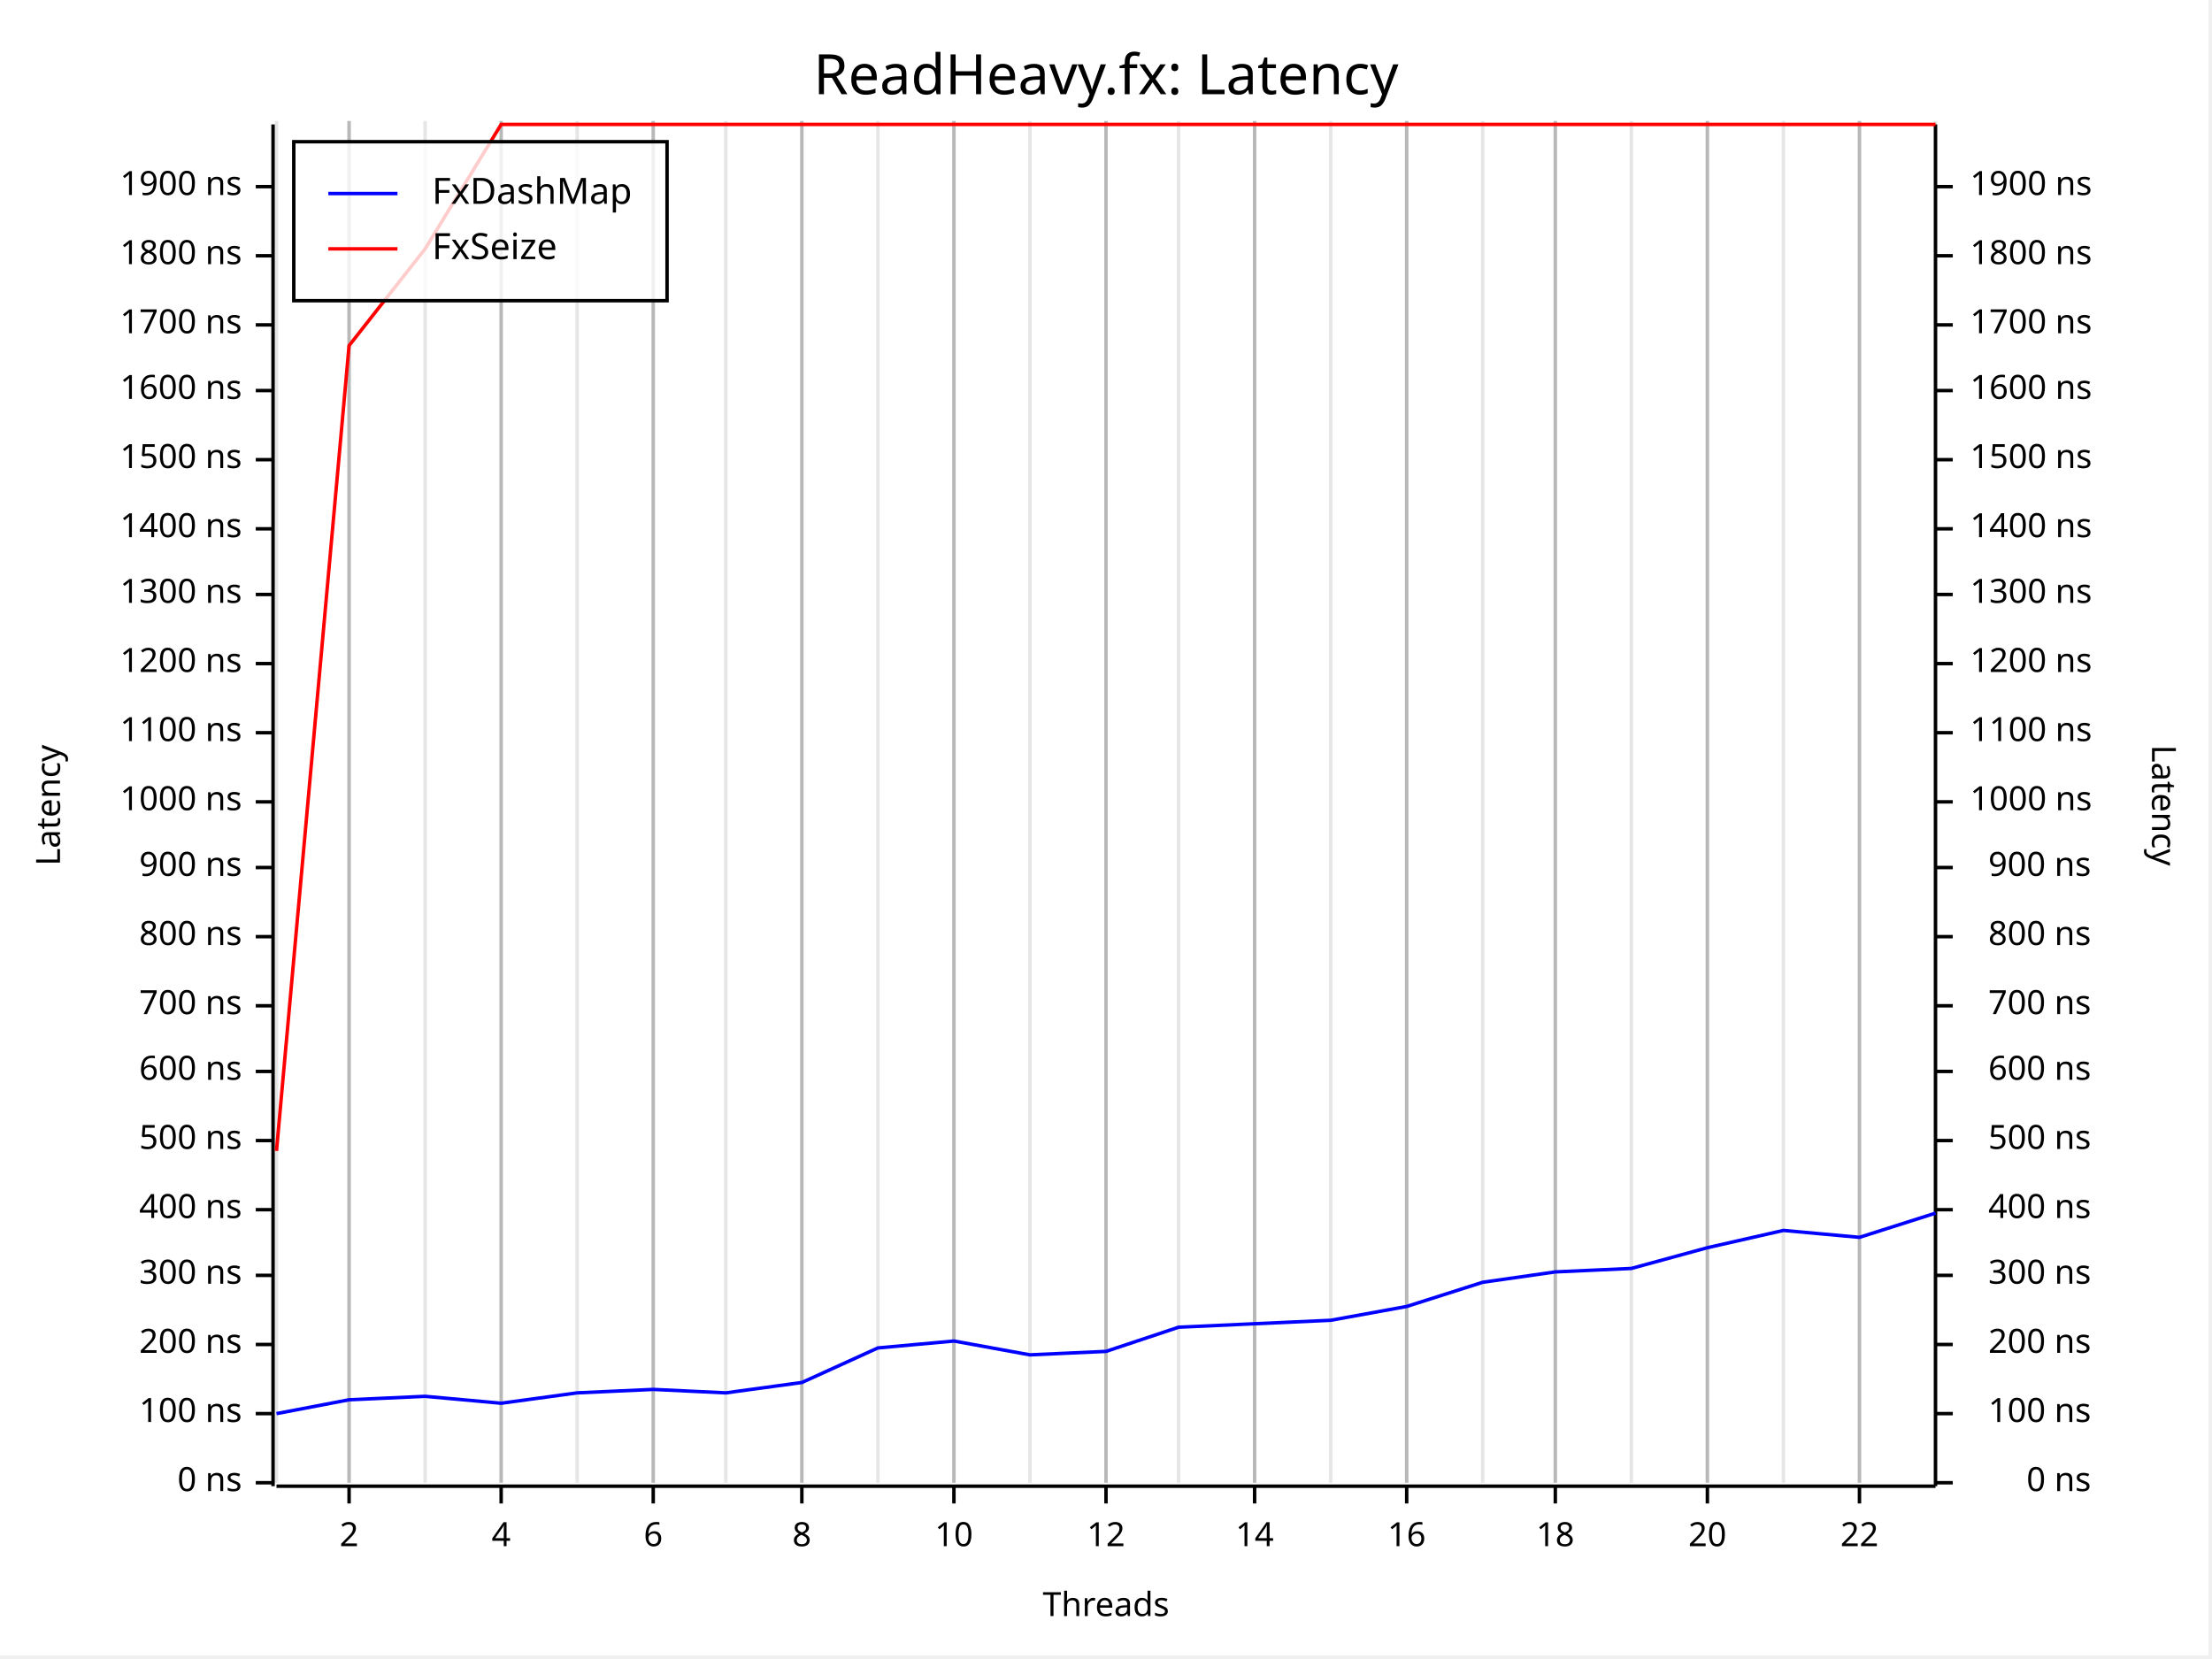
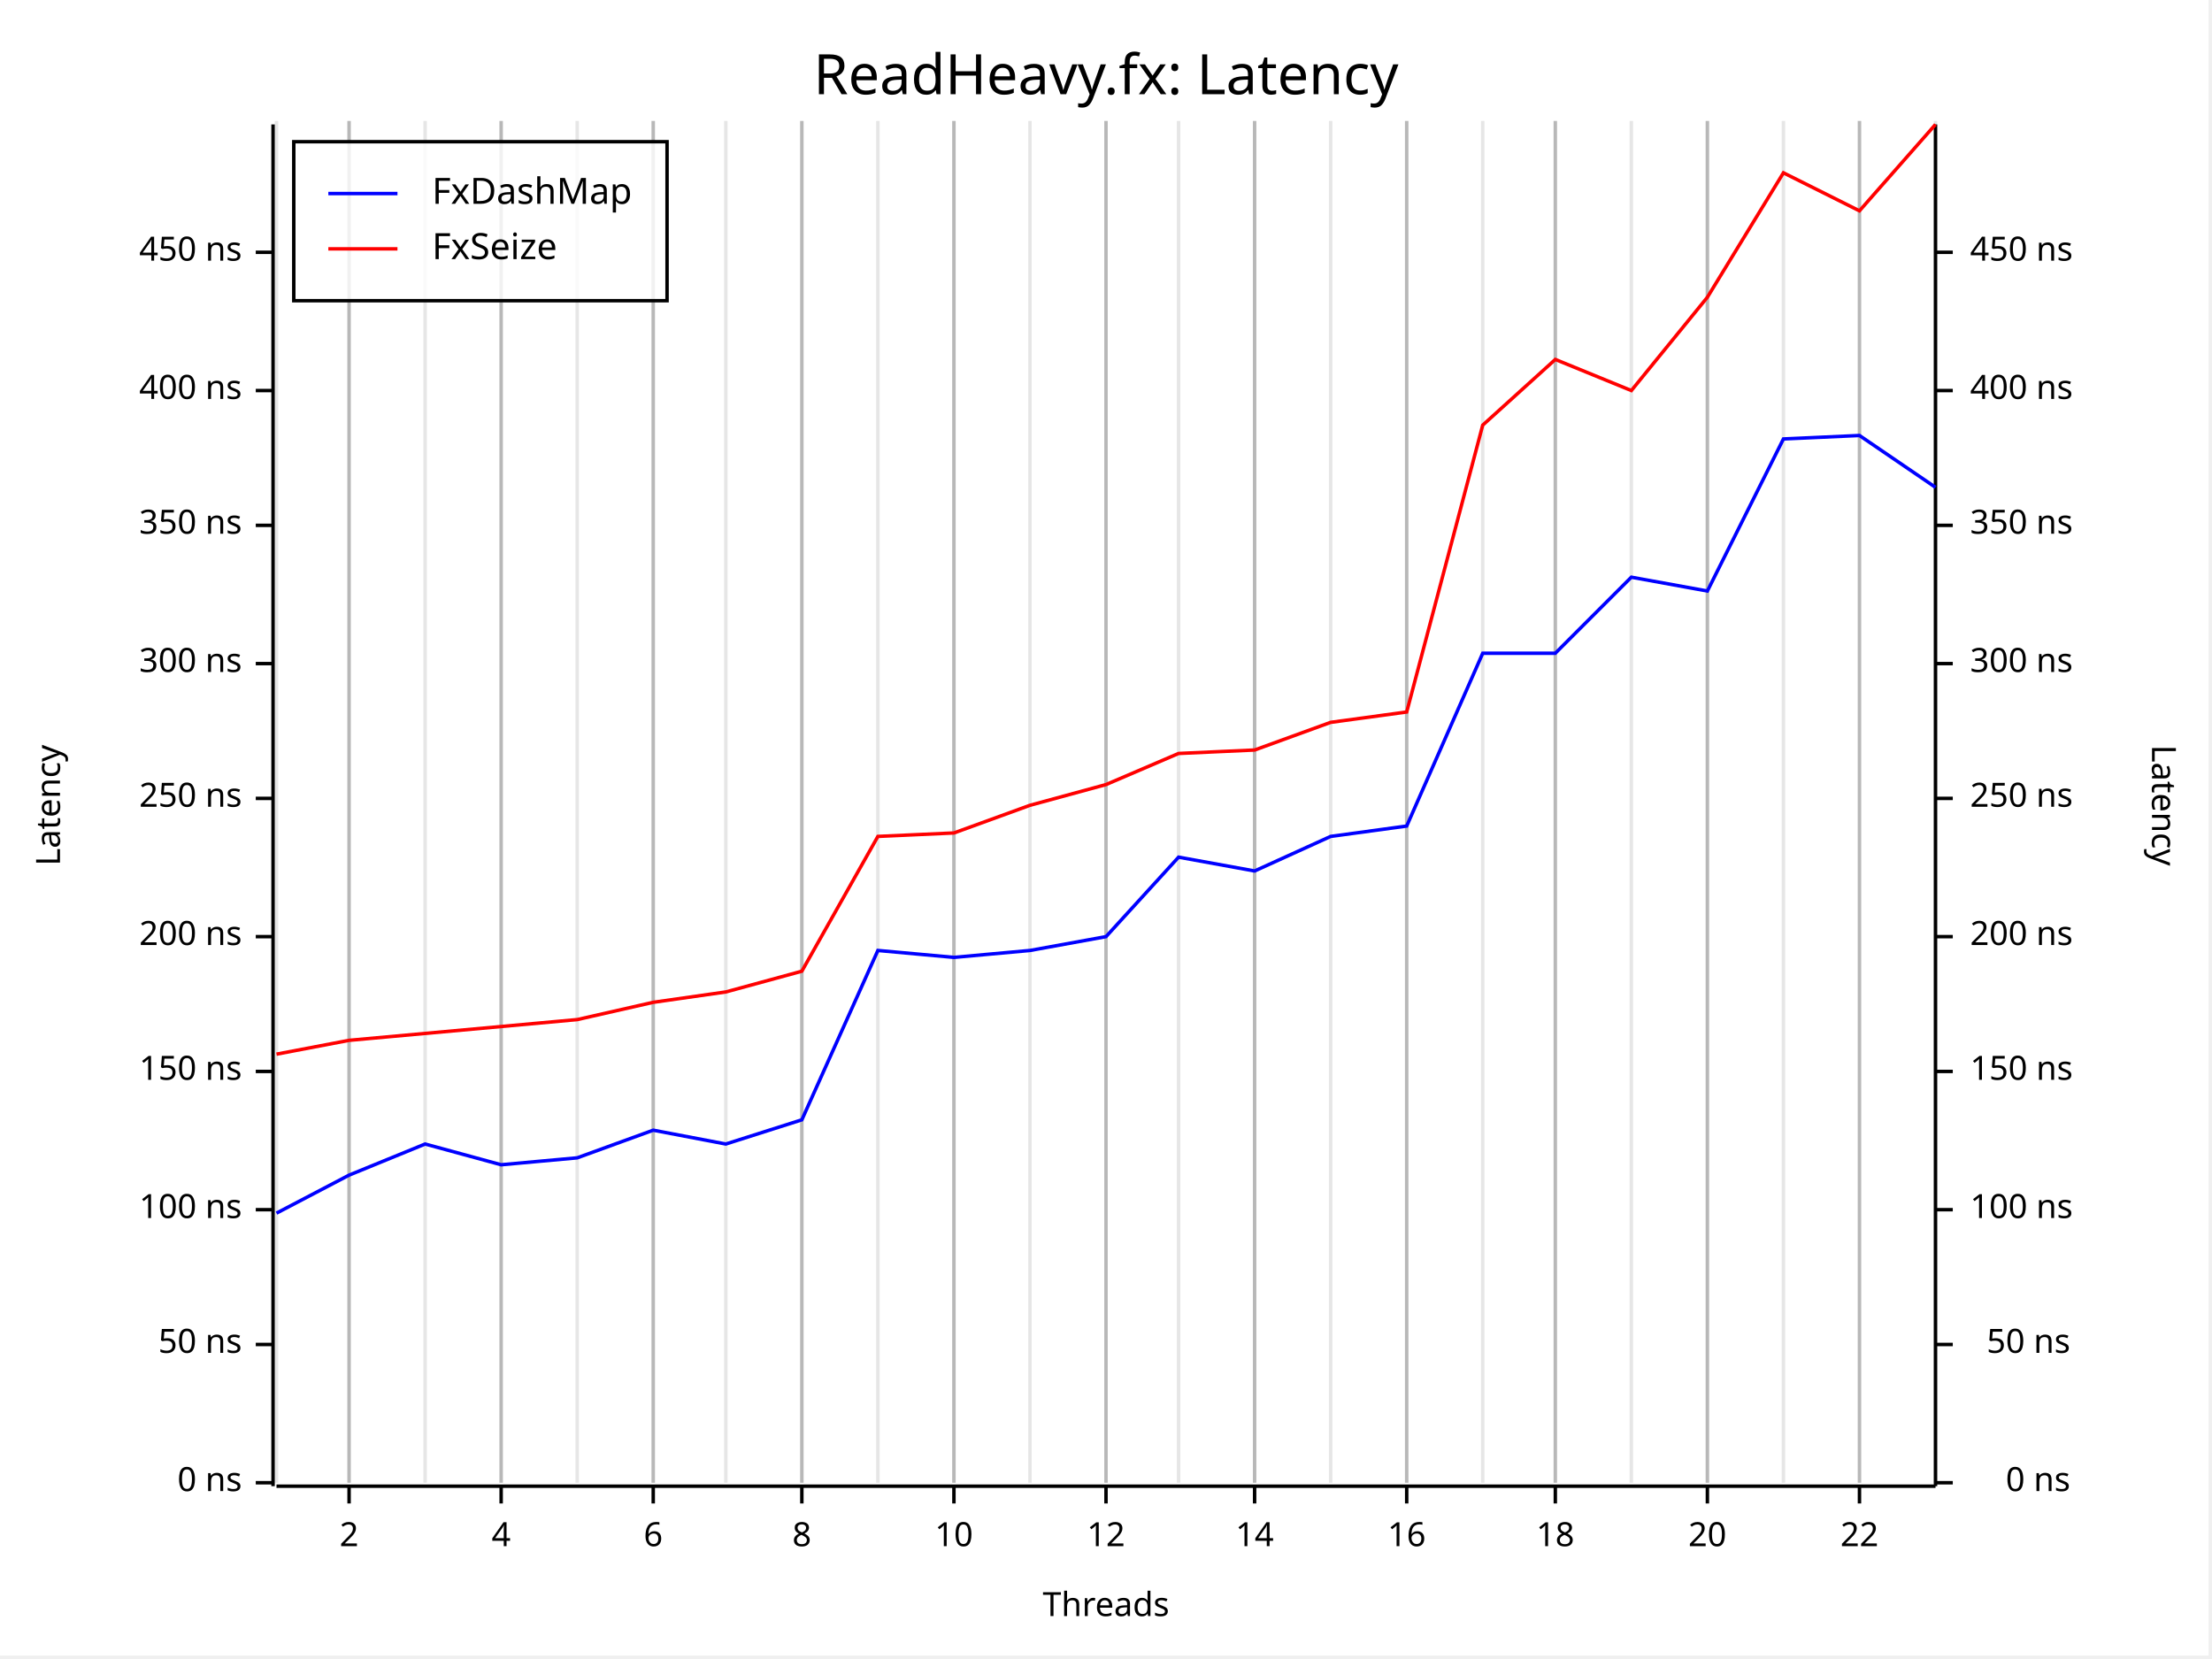
<svg xmlns="http://www.w3.org/2000/svg" width="640" height="480" viewBox="0 0 640 480">
  <rect x="0" y="0" width="639" height="479" opacity="1" fill="#FFFFFF" stroke="none" />
  <text x="320" y="15" dy="0.76em" text-anchor="middle" font-family="Fira Code" font-size="16.129" opacity="1" fill="#000000">
ReadHeavy.fx: Latency
</text>
  <line opacity="0.1" stroke="#000000" stroke-width="1" x1="80" y1="429" x2="80" y2="35" />
  <line opacity="0.1" stroke="#000000" stroke-width="1" x1="101" y1="429" x2="101" y2="35" />
  <line opacity="0.1" stroke="#000000" stroke-width="1" x1="123" y1="429" x2="123" y2="35" />
  <line opacity="0.1" stroke="#000000" stroke-width="1" x1="145" y1="429" x2="145" y2="35" />
  <line opacity="0.1" stroke="#000000" stroke-width="1" x1="167" y1="429" x2="167" y2="35" />
  <line opacity="0.1" stroke="#000000" stroke-width="1" x1="189" y1="429" x2="189" y2="35" />
  <line opacity="0.1" stroke="#000000" stroke-width="1" x1="210" y1="429" x2="210" y2="35" />
  <line opacity="0.1" stroke="#000000" stroke-width="1" x1="232" y1="429" x2="232" y2="35" />
  <line opacity="0.1" stroke="#000000" stroke-width="1" x1="254" y1="429" x2="254" y2="35" />
  <line opacity="0.1" stroke="#000000" stroke-width="1" x1="276" y1="429" x2="276" y2="35" />
  <line opacity="0.1" stroke="#000000" stroke-width="1" x1="298" y1="429" x2="298" y2="35" />
  <line opacity="0.1" stroke="#000000" stroke-width="1" x1="320" y1="429" x2="320" y2="35" />
  <line opacity="0.1" stroke="#000000" stroke-width="1" x1="341" y1="429" x2="341" y2="35" />
  <line opacity="0.1" stroke="#000000" stroke-width="1" x1="363" y1="429" x2="363" y2="35" />
  <line opacity="0.1" stroke="#000000" stroke-width="1" x1="385" y1="429" x2="385" y2="35" />
  <line opacity="0.1" stroke="#000000" stroke-width="1" x1="407" y1="429" x2="407" y2="35" />
  <line opacity="0.1" stroke="#000000" stroke-width="1" x1="429" y1="429" x2="429" y2="35" />
  <line opacity="0.1" stroke="#000000" stroke-width="1" x1="450" y1="429" x2="450" y2="35" />
  <line opacity="0.1" stroke="#000000" stroke-width="1" x1="472" y1="429" x2="472" y2="35" />
  <line opacity="0.1" stroke="#000000" stroke-width="1" x1="494" y1="429" x2="494" y2="35" />
  <line opacity="0.1" stroke="#000000" stroke-width="1" x1="516" y1="429" x2="516" y2="35" />
  <line opacity="0.1" stroke="#000000" stroke-width="1" x1="538" y1="429" x2="538" y2="35" />
  <line opacity="0.1" stroke="#000000" stroke-width="1" x1="560" y1="429" x2="560" y2="35" />
  <text x="10" y="233" dy="0.76em" text-anchor="middle" font-family="sans-serif" font-size="9.677" opacity="1" fill="#000000" transform="rotate(270, 10, 233)">
Latency
</text>
  <text x="320" y="470" dy="-0.5ex" text-anchor="middle" font-family="sans-serif" font-size="9.677" opacity="1" fill="#000000">
Threads
</text>
  <text x="630" y="233" dy="0.76em" text-anchor="middle" font-family="sans-serif" font-size="9.677" opacity="1" fill="#000000" transform="rotate(90, 630, 233)">
Latency
</text>
  <line opacity="0.2" stroke="#000000" stroke-width="1" x1="101" y1="429" x2="101" y2="35" />
  <line opacity="0.2" stroke="#000000" stroke-width="1" x1="145" y1="429" x2="145" y2="35" />
  <line opacity="0.2" stroke="#000000" stroke-width="1" x1="189" y1="429" x2="189" y2="35" />
  <line opacity="0.2" stroke="#000000" stroke-width="1" x1="232" y1="429" x2="232" y2="35" />
  <line opacity="0.2" stroke="#000000" stroke-width="1" x1="276" y1="429" x2="276" y2="35" />
  <line opacity="0.2" stroke="#000000" stroke-width="1" x1="320" y1="429" x2="320" y2="35" />
  <line opacity="0.2" stroke="#000000" stroke-width="1" x1="363" y1="429" x2="363" y2="35" />
  <line opacity="0.2" stroke="#000000" stroke-width="1" x1="407" y1="429" x2="407" y2="35" />
  <line opacity="0.2" stroke="#000000" stroke-width="1" x1="450" y1="429" x2="450" y2="35" />
  <line opacity="0.2" stroke="#000000" stroke-width="1" x1="494" y1="429" x2="494" y2="35" />
  <line opacity="0.2" stroke="#000000" stroke-width="1" x1="538" y1="429" x2="538" y2="35" />
  <polyline fill="none" opacity="1" stroke="#000000" stroke-width="1" points="79,36 79,430 " />
  <text x="70" y="429" dy="0.5ex" text-anchor="end" font-family="sans-serif" font-size="9.677" opacity="1" fill="#000000">
0 ns
</text>
  <polyline fill="none" opacity="1" stroke="#000000" stroke-width="1" points="74,429 79,429 " />
-   <text x="70" y="409" dy="0.5ex" text-anchor="end" font-family="sans-serif" font-size="9.677" opacity="1" fill="#000000">
+   <text x="70" y="389" dy="0.5ex" text-anchor="end" font-family="sans-serif" font-size="9.677" opacity="1" fill="#000000">
+ 50 ns
+ </text>
+   <polyline fill="none" opacity="1" stroke="#000000" stroke-width="1" points="74,389 79,389 " />
+   <text x="70" y="350" dy="0.5ex" text-anchor="end" font-family="sans-serif" font-size="9.677" opacity="1" fill="#000000">
100 ns
</text>
-   <polyline fill="none" opacity="1" stroke="#000000" stroke-width="1" points="74,409 79,409 " />
-   <text x="70" y="389" dy="0.5ex" text-anchor="end" font-family="sans-serif" font-size="9.677" opacity="1" fill="#000000">
+   <polyline fill="none" opacity="1" stroke="#000000" stroke-width="1" points="74,350 79,350 " />
+   <text x="70" y="310" dy="0.5ex" text-anchor="end" font-family="sans-serif" font-size="9.677" opacity="1" fill="#000000">
+ 150 ns
+ </text>
+   <polyline fill="none" opacity="1" stroke="#000000" stroke-width="1" points="74,310 79,310 " />
+   <text x="70" y="271" dy="0.5ex" text-anchor="end" font-family="sans-serif" font-size="9.677" opacity="1" fill="#000000">
200 ns
</text>
-   <polyline fill="none" opacity="1" stroke="#000000" stroke-width="1" points="74,389 79,389 " />
-   <text x="70" y="369" dy="0.5ex" text-anchor="end" font-family="sans-serif" font-size="9.677" opacity="1" fill="#000000">
+   <polyline fill="none" opacity="1" stroke="#000000" stroke-width="1" points="74,271 79,271 " />
+   <text x="70" y="231" dy="0.5ex" text-anchor="end" font-family="sans-serif" font-size="9.677" opacity="1" fill="#000000">
+ 250 ns
+ </text>
+   <polyline fill="none" opacity="1" stroke="#000000" stroke-width="1" points="74,231 79,231 " />
+   <text x="70" y="192" dy="0.5ex" text-anchor="end" font-family="sans-serif" font-size="9.677" opacity="1" fill="#000000">
300 ns
</text>
-   <polyline fill="none" opacity="1" stroke="#000000" stroke-width="1" points="74,369 79,369 " />
-   <text x="70" y="350" dy="0.5ex" text-anchor="end" font-family="sans-serif" font-size="9.677" opacity="1" fill="#000000">
+   <polyline fill="none" opacity="1" stroke="#000000" stroke-width="1" points="74,192 79,192 " />
+   <text x="70" y="152" dy="0.5ex" text-anchor="end" font-family="sans-serif" font-size="9.677" opacity="1" fill="#000000">
+ 350 ns
+ </text>
+   <polyline fill="none" opacity="1" stroke="#000000" stroke-width="1" points="74,152 79,152 " />
+   <text x="70" y="113" dy="0.5ex" text-anchor="end" font-family="sans-serif" font-size="9.677" opacity="1" fill="#000000">
400 ns
</text>
-   <polyline fill="none" opacity="1" stroke="#000000" stroke-width="1" points="74,350 79,350 " />
-   <text x="70" y="330" dy="0.5ex" text-anchor="end" font-family="sans-serif" font-size="9.677" opacity="1" fill="#000000">
- 500 ns
+   <polyline fill="none" opacity="1" stroke="#000000" stroke-width="1" points="74,113 79,113 " />
+   <text x="70" y="73" dy="0.5ex" text-anchor="end" font-family="sans-serif" font-size="9.677" opacity="1" fill="#000000">
+ 450 ns
</text>
-   <polyline fill="none" opacity="1" stroke="#000000" stroke-width="1" points="74,330 79,330 " />
-   <text x="70" y="310" dy="0.5ex" text-anchor="end" font-family="sans-serif" font-size="9.677" opacity="1" fill="#000000">
- 600 ns
- </text>
-   <polyline fill="none" opacity="1" stroke="#000000" stroke-width="1" points="74,310 79,310 " />
-   <text x="70" y="291" dy="0.5ex" text-anchor="end" font-family="sans-serif" font-size="9.677" opacity="1" fill="#000000">
- 700 ns
- </text>
-   <polyline fill="none" opacity="1" stroke="#000000" stroke-width="1" points="74,291 79,291 " />
-   <text x="70" y="271" dy="0.5ex" text-anchor="end" font-family="sans-serif" font-size="9.677" opacity="1" fill="#000000">
- 800 ns
- </text>
-   <polyline fill="none" opacity="1" stroke="#000000" stroke-width="1" points="74,271 79,271 " />
-   <text x="70" y="251" dy="0.5ex" text-anchor="end" font-family="sans-serif" font-size="9.677" opacity="1" fill="#000000">
- 900 ns
- </text>
-   <polyline fill="none" opacity="1" stroke="#000000" stroke-width="1" points="74,251 79,251 " />
-   <text x="70" y="232" dy="0.5ex" text-anchor="end" font-family="sans-serif" font-size="9.677" opacity="1" fill="#000000">
- 1000 ns
- </text>
-   <polyline fill="none" opacity="1" stroke="#000000" stroke-width="1" points="74,232 79,232 " />
-   <text x="70" y="212" dy="0.5ex" text-anchor="end" font-family="sans-serif" font-size="9.677" opacity="1" fill="#000000">
- 1100 ns
- </text>
-   <polyline fill="none" opacity="1" stroke="#000000" stroke-width="1" points="74,212 79,212 " />
-   <text x="70" y="192" dy="0.5ex" text-anchor="end" font-family="sans-serif" font-size="9.677" opacity="1" fill="#000000">
- 1200 ns
- </text>
-   <polyline fill="none" opacity="1" stroke="#000000" stroke-width="1" points="74,192 79,192 " />
-   <text x="70" y="172" dy="0.5ex" text-anchor="end" font-family="sans-serif" font-size="9.677" opacity="1" fill="#000000">
- 1300 ns
- </text>
-   <polyline fill="none" opacity="1" stroke="#000000" stroke-width="1" points="74,172 79,172 " />
-   <text x="70" y="153" dy="0.5ex" text-anchor="end" font-family="sans-serif" font-size="9.677" opacity="1" fill="#000000">
- 1400 ns
- </text>
-   <polyline fill="none" opacity="1" stroke="#000000" stroke-width="1" points="74,153 79,153 " />
-   <text x="70" y="133" dy="0.5ex" text-anchor="end" font-family="sans-serif" font-size="9.677" opacity="1" fill="#000000">
- 1500 ns
- </text>
-   <polyline fill="none" opacity="1" stroke="#000000" stroke-width="1" points="74,133 79,133 " />
-   <text x="70" y="113" dy="0.5ex" text-anchor="end" font-family="sans-serif" font-size="9.677" opacity="1" fill="#000000">
- 1600 ns
- </text>
-   <polyline fill="none" opacity="1" stroke="#000000" stroke-width="1" points="74,113 79,113 " />
-   <text x="70" y="94" dy="0.5ex" text-anchor="end" font-family="sans-serif" font-size="9.677" opacity="1" fill="#000000">
- 1700 ns
- </text>
-   <polyline fill="none" opacity="1" stroke="#000000" stroke-width="1" points="74,94 79,94 " />
-   <text x="70" y="74" dy="0.5ex" text-anchor="end" font-family="sans-serif" font-size="9.677" opacity="1" fill="#000000">
- 1800 ns
- </text>
-   <polyline fill="none" opacity="1" stroke="#000000" stroke-width="1" points="74,74 79,74 " />
-   <text x="70" y="54" dy="0.5ex" text-anchor="end" font-family="sans-serif" font-size="9.677" opacity="1" fill="#000000">
- 1900 ns
- </text>
-   <polyline fill="none" opacity="1" stroke="#000000" stroke-width="1" points="74,54 79,54 " />
+   <polyline fill="none" opacity="1" stroke="#000000" stroke-width="1" points="74,73 79,73 " />
  <polyline fill="none" opacity="1" stroke="#000000" stroke-width="1" points="80,430 560,430 " />
  <text x="101" y="440" dy="0.76em" text-anchor="middle" font-family="sans-serif" font-size="9.677" opacity="1" fill="#000000">
2
</text>
  <polyline fill="none" opacity="1" stroke="#000000" stroke-width="1" points="101,430 101,435 " />
  <text x="145" y="440" dy="0.76em" text-anchor="middle" font-family="sans-serif" font-size="9.677" opacity="1" fill="#000000">
4
</text>
  <polyline fill="none" opacity="1" stroke="#000000" stroke-width="1" points="145,430 145,435 " />
  <text x="189" y="440" dy="0.76em" text-anchor="middle" font-family="sans-serif" font-size="9.677" opacity="1" fill="#000000">
6
</text>
  <polyline fill="none" opacity="1" stroke="#000000" stroke-width="1" points="189,430 189,435 " />
  <text x="232" y="440" dy="0.76em" text-anchor="middle" font-family="sans-serif" font-size="9.677" opacity="1" fill="#000000">
8
</text>
  <polyline fill="none" opacity="1" stroke="#000000" stroke-width="1" points="232,430 232,435 " />
  <text x="276" y="440" dy="0.76em" text-anchor="middle" font-family="sans-serif" font-size="9.677" opacity="1" fill="#000000">
10
</text>
  <polyline fill="none" opacity="1" stroke="#000000" stroke-width="1" points="276,430 276,435 " />
  <text x="320" y="440" dy="0.76em" text-anchor="middle" font-family="sans-serif" font-size="9.677" opacity="1" fill="#000000">
12
</text>
  <polyline fill="none" opacity="1" stroke="#000000" stroke-width="1" points="320,430 320,435 " />
  <text x="363" y="440" dy="0.76em" text-anchor="middle" font-family="sans-serif" font-size="9.677" opacity="1" fill="#000000">
14
</text>
  <polyline fill="none" opacity="1" stroke="#000000" stroke-width="1" points="363,430 363,435 " />
  <text x="407" y="440" dy="0.76em" text-anchor="middle" font-family="sans-serif" font-size="9.677" opacity="1" fill="#000000">
16
</text>
  <polyline fill="none" opacity="1" stroke="#000000" stroke-width="1" points="407,430 407,435 " />
  <text x="450" y="440" dy="0.76em" text-anchor="middle" font-family="sans-serif" font-size="9.677" opacity="1" fill="#000000">
18
</text>
  <polyline fill="none" opacity="1" stroke="#000000" stroke-width="1" points="450,430 450,435 " />
  <text x="494" y="440" dy="0.76em" text-anchor="middle" font-family="sans-serif" font-size="9.677" opacity="1" fill="#000000">
20
</text>
  <polyline fill="none" opacity="1" stroke="#000000" stroke-width="1" points="494,430 494,435 " />
  <text x="538" y="440" dy="0.76em" text-anchor="middle" font-family="sans-serif" font-size="9.677" opacity="1" fill="#000000">
22
</text>
  <polyline fill="none" opacity="1" stroke="#000000" stroke-width="1" points="538,430 538,435 " />
  <polyline fill="none" opacity="1" stroke="#000000" stroke-width="1" points="560,36 560,430 " />
-   <text x="605" y="429" dy="0.5ex" text-anchor="end" font-family="sans-serif" font-size="9.677" opacity="1" fill="#000000">
+   <text x="599" y="429" dy="0.5ex" text-anchor="end" font-family="sans-serif" font-size="9.677" opacity="1" fill="#000000">
0 ns
</text>
  <polyline fill="none" opacity="1" stroke="#000000" stroke-width="1" points="560,429 565,429 " />
-   <text x="605" y="409" dy="0.5ex" text-anchor="end" font-family="sans-serif" font-size="9.677" opacity="1" fill="#000000">
+   <text x="599" y="389" dy="0.5ex" text-anchor="end" font-family="sans-serif" font-size="9.677" opacity="1" fill="#000000">
+ 50 ns
+ </text>
+   <polyline fill="none" opacity="1" stroke="#000000" stroke-width="1" points="560,389 565,389 " />
+   <text x="570" y="350" dy="0.5ex" text-anchor="start" font-family="sans-serif" font-size="9.677" opacity="1" fill="#000000">
100 ns
</text>
-   <polyline fill="none" opacity="1" stroke="#000000" stroke-width="1" points="560,409 565,409 " />
-   <text x="605" y="389" dy="0.5ex" text-anchor="end" font-family="sans-serif" font-size="9.677" opacity="1" fill="#000000">
+   <polyline fill="none" opacity="1" stroke="#000000" stroke-width="1" points="560,350 565,350 " />
+   <text x="570" y="310" dy="0.5ex" text-anchor="start" font-family="sans-serif" font-size="9.677" opacity="1" fill="#000000">
+ 150 ns
+ </text>
+   <polyline fill="none" opacity="1" stroke="#000000" stroke-width="1" points="560,310 565,310 " />
+   <text x="570" y="271" dy="0.5ex" text-anchor="start" font-family="sans-serif" font-size="9.677" opacity="1" fill="#000000">
200 ns
</text>
-   <polyline fill="none" opacity="1" stroke="#000000" stroke-width="1" points="560,389 565,389 " />
-   <text x="605" y="369" dy="0.5ex" text-anchor="end" font-family="sans-serif" font-size="9.677" opacity="1" fill="#000000">
+   <polyline fill="none" opacity="1" stroke="#000000" stroke-width="1" points="560,271 565,271 " />
+   <text x="570" y="231" dy="0.5ex" text-anchor="start" font-family="sans-serif" font-size="9.677" opacity="1" fill="#000000">
+ 250 ns
+ </text>
+   <polyline fill="none" opacity="1" stroke="#000000" stroke-width="1" points="560,231 565,231 " />
+   <text x="570" y="192" dy="0.5ex" text-anchor="start" font-family="sans-serif" font-size="9.677" opacity="1" fill="#000000">
300 ns
</text>
-   <polyline fill="none" opacity="1" stroke="#000000" stroke-width="1" points="560,369 565,369 " />
-   <text x="605" y="350" dy="0.5ex" text-anchor="end" font-family="sans-serif" font-size="9.677" opacity="1" fill="#000000">
+   <polyline fill="none" opacity="1" stroke="#000000" stroke-width="1" points="560,192 565,192 " />
+   <text x="570" y="152" dy="0.5ex" text-anchor="start" font-family="sans-serif" font-size="9.677" opacity="1" fill="#000000">
+ 350 ns
+ </text>
+   <polyline fill="none" opacity="1" stroke="#000000" stroke-width="1" points="560,152 565,152 " />
+   <text x="570" y="113" dy="0.5ex" text-anchor="start" font-family="sans-serif" font-size="9.677" opacity="1" fill="#000000">
400 ns
</text>
-   <polyline fill="none" opacity="1" stroke="#000000" stroke-width="1" points="560,350 565,350 " />
-   <text x="605" y="330" dy="0.5ex" text-anchor="end" font-family="sans-serif" font-size="9.677" opacity="1" fill="#000000">
- 500 ns
+   <polyline fill="none" opacity="1" stroke="#000000" stroke-width="1" points="560,113 565,113 " />
+   <text x="570" y="73" dy="0.5ex" text-anchor="start" font-family="sans-serif" font-size="9.677" opacity="1" fill="#000000">
+ 450 ns
</text>
-   <polyline fill="none" opacity="1" stroke="#000000" stroke-width="1" points="560,330 565,330 " />
-   <text x="605" y="310" dy="0.5ex" text-anchor="end" font-family="sans-serif" font-size="9.677" opacity="1" fill="#000000">
- 600 ns
- </text>
-   <polyline fill="none" opacity="1" stroke="#000000" stroke-width="1" points="560,310 565,310 " />
-   <text x="605" y="291" dy="0.5ex" text-anchor="end" font-family="sans-serif" font-size="9.677" opacity="1" fill="#000000">
- 700 ns
- </text>
-   <polyline fill="none" opacity="1" stroke="#000000" stroke-width="1" points="560,291 565,291 " />
-   <text x="605" y="271" dy="0.5ex" text-anchor="end" font-family="sans-serif" font-size="9.677" opacity="1" fill="#000000">
- 800 ns
- </text>
-   <polyline fill="none" opacity="1" stroke="#000000" stroke-width="1" points="560,271 565,271 " />
-   <text x="605" y="251" dy="0.5ex" text-anchor="end" font-family="sans-serif" font-size="9.677" opacity="1" fill="#000000">
- 900 ns
- </text>
-   <polyline fill="none" opacity="1" stroke="#000000" stroke-width="1" points="560,251 565,251 " />
-   <text x="570" y="232" dy="0.5ex" text-anchor="start" font-family="sans-serif" font-size="9.677" opacity="1" fill="#000000">
- 1000 ns
- </text>
-   <polyline fill="none" opacity="1" stroke="#000000" stroke-width="1" points="560,232 565,232 " />
-   <text x="570" y="212" dy="0.5ex" text-anchor="start" font-family="sans-serif" font-size="9.677" opacity="1" fill="#000000">
- 1100 ns
- </text>
-   <polyline fill="none" opacity="1" stroke="#000000" stroke-width="1" points="560,212 565,212 " />
-   <text x="570" y="192" dy="0.5ex" text-anchor="start" font-family="sans-serif" font-size="9.677" opacity="1" fill="#000000">
- 1200 ns
- </text>
-   <polyline fill="none" opacity="1" stroke="#000000" stroke-width="1" points="560,192 565,192 " />
-   <text x="570" y="172" dy="0.5ex" text-anchor="start" font-family="sans-serif" font-size="9.677" opacity="1" fill="#000000">
- 1300 ns
- </text>
-   <polyline fill="none" opacity="1" stroke="#000000" stroke-width="1" points="560,172 565,172 " />
-   <text x="570" y="153" dy="0.5ex" text-anchor="start" font-family="sans-serif" font-size="9.677" opacity="1" fill="#000000">
- 1400 ns
- </text>
-   <polyline fill="none" opacity="1" stroke="#000000" stroke-width="1" points="560,153 565,153 " />
-   <text x="570" y="133" dy="0.5ex" text-anchor="start" font-family="sans-serif" font-size="9.677" opacity="1" fill="#000000">
- 1500 ns
- </text>
-   <polyline fill="none" opacity="1" stroke="#000000" stroke-width="1" points="560,133 565,133 " />
-   <text x="570" y="113" dy="0.5ex" text-anchor="start" font-family="sans-serif" font-size="9.677" opacity="1" fill="#000000">
- 1600 ns
- </text>
-   <polyline fill="none" opacity="1" stroke="#000000" stroke-width="1" points="560,113 565,113 " />
-   <text x="570" y="94" dy="0.5ex" text-anchor="start" font-family="sans-serif" font-size="9.677" opacity="1" fill="#000000">
- 1700 ns
- </text>
-   <polyline fill="none" opacity="1" stroke="#000000" stroke-width="1" points="560,94 565,94 " />
-   <text x="570" y="74" dy="0.5ex" text-anchor="start" font-family="sans-serif" font-size="9.677" opacity="1" fill="#000000">
- 1800 ns
- </text>
-   <polyline fill="none" opacity="1" stroke="#000000" stroke-width="1" points="560,74 565,74 " />
-   <text x="570" y="54" dy="0.5ex" text-anchor="start" font-family="sans-serif" font-size="9.677" opacity="1" fill="#000000">
- 1900 ns
- </text>
-   <polyline fill="none" opacity="1" stroke="#000000" stroke-width="1" points="560,54 565,54 " />
-   <polyline fill="none" opacity="1" stroke="#0000FF" stroke-width="1" points="80,409 101,405 123,404 145,406 167,403 189,402 210,403 232,400 254,390 276,388 298,392 320,391 341,384 363,383 385,382 407,378 429,371 450,368 472,367 494,361 516,356 538,358 560,351 " />
-   <polyline fill="none" opacity="1" stroke="#FF0000" stroke-width="1" points="80,333 101,100 123,72 145,36 167,36 189,36 210,36 232,36 254,36 276,36 298,36 320,36 341,36 363,36 385,36 407,36 429,36 450,36 472,36 494,36 516,36 538,36 560,36 " />
+   <polyline fill="none" opacity="1" stroke="#000000" stroke-width="1" points="560,73 565,73 " />
+   <polyline fill="none" opacity="1" stroke="#0000FF" stroke-width="1" points="80,351 101,340 123,331 145,337 167,335 189,327 210,331 232,324 254,275 276,277 298,275 320,271 341,248 363,252 385,242 407,239 429,189 450,189 472,167 494,171 516,127 538,126 560,141 " />
+   <polyline fill="none" opacity="1" stroke="#FF0000" stroke-width="1" points="80,305 101,301 123,299 145,297 167,295 189,290 210,287 232,281 254,242 276,241 298,233 320,227 341,218 363,217 385,209 407,206 429,123 450,104 472,113 494,86 516,50 538,61 560,36 " />
  <rect x="85" y="41" width="108" height="46" opacity="0.8" fill="#FFFFFF" stroke="none" />
  <rect x="85" y="41" width="108" height="46" opacity="1" fill="none" stroke="#000000" />
  <text x="125" y="51" dy="0.76em" text-anchor="start" font-family="Fira Code" font-size="10.484" opacity="1" fill="#000000">
FxDashMap
</text>
  <text x="125" y="67" dy="0.76em" text-anchor="start" font-family="Fira Code" font-size="10.484" opacity="1" fill="#000000">
FxSeize
</text>
  <polyline fill="none" opacity="1" stroke="#0000FF" stroke-width="1" points="95,56 115,56 " />
  <polyline fill="none" opacity="1" stroke="#FF0000" stroke-width="1" points="95,72 115,72 " />
</svg>
